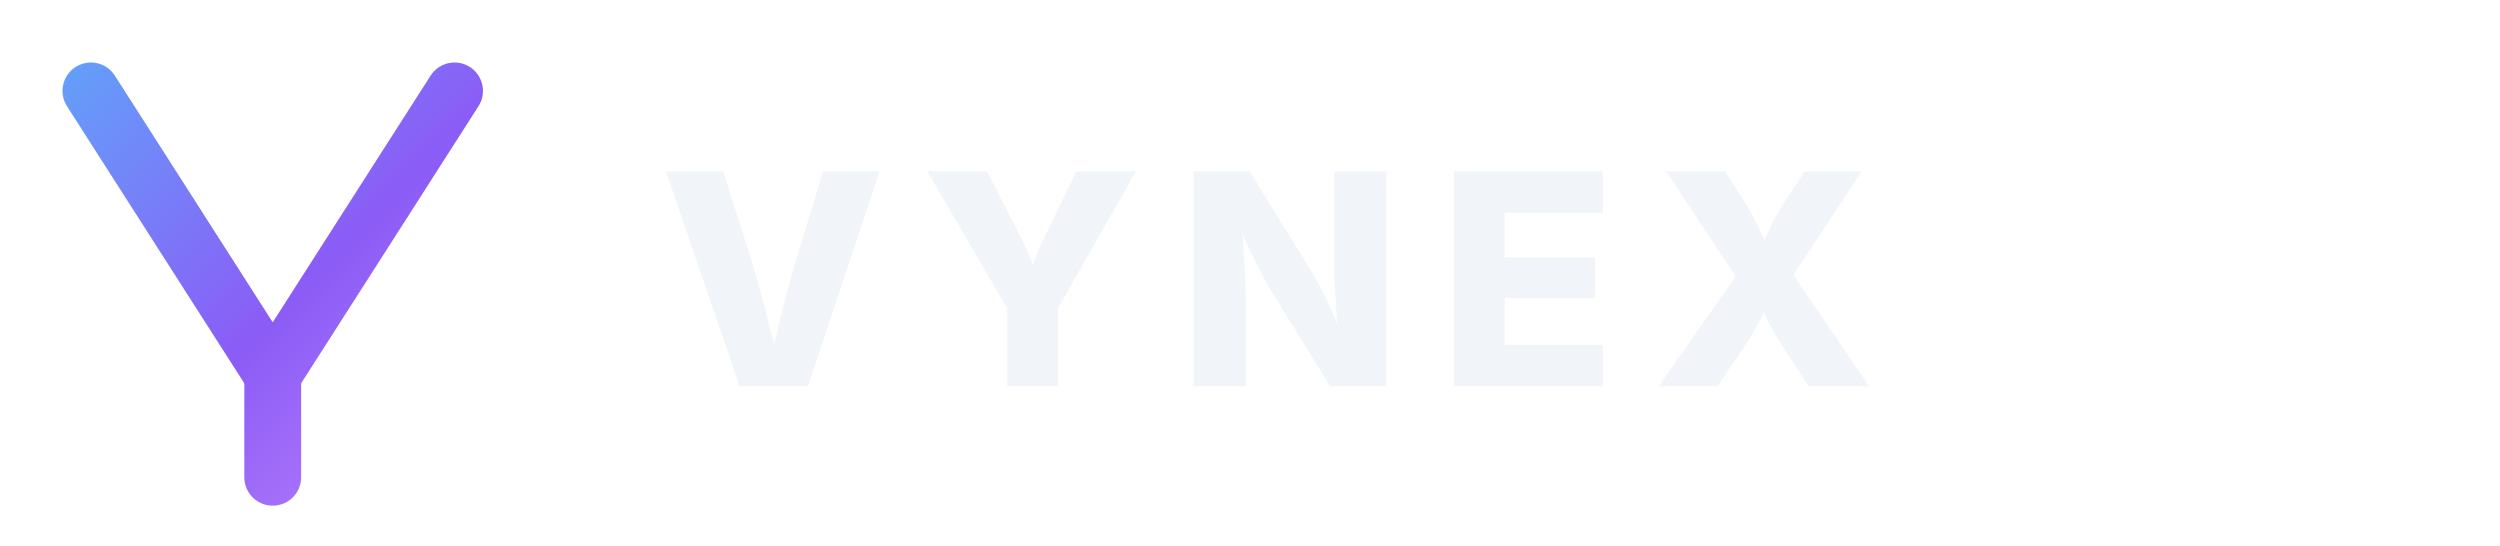
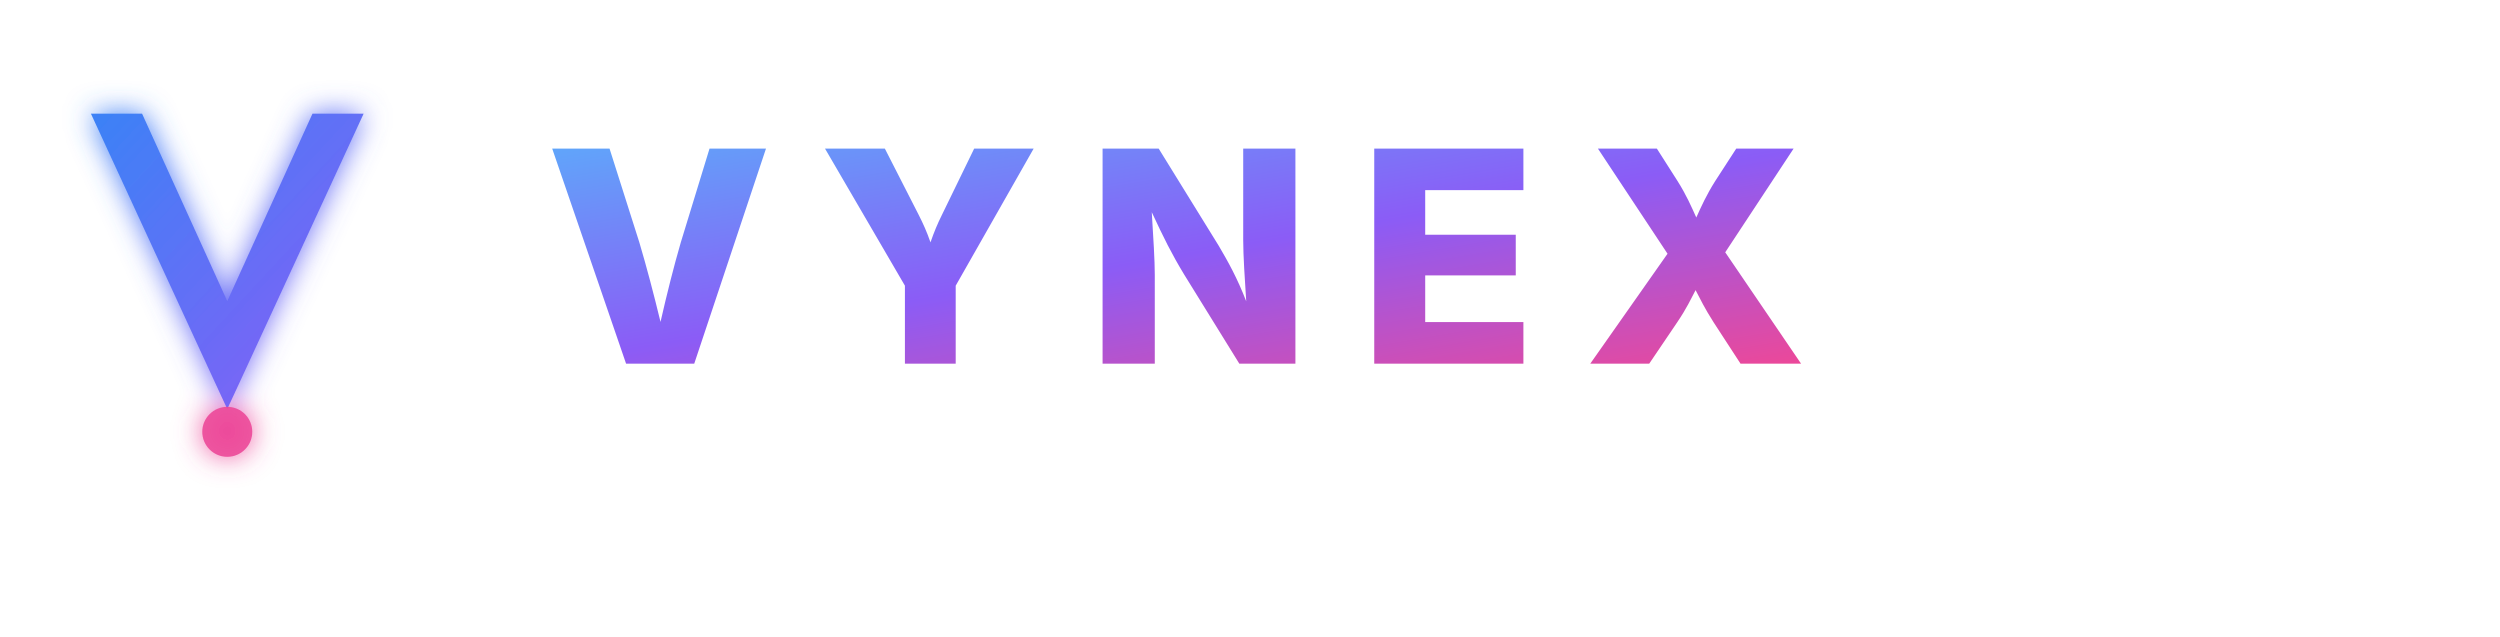
- <svg xmlns="http://www.w3.org/2000/svg" viewBox="0 0 220 48" width="220" height="48" role="img" aria-label="VYNEX">
+ <svg xmlns="http://www.w3.org/2000/svg" viewBox="0 0 220 56" fill="none" role="img" aria-label="VYNEX">
  <defs>
-     <linearGradient id="vynex-wordmark-gradient" x1="4" y1="4" x2="44" y2="44" gradientUnits="userSpaceOnUse">
-       <stop offset="0" stop-color="#60a5fa" />
-       <stop offset="0.55" stop-color="#8b5cf6" />
-       <stop offset="1" stop-color="#c084fc" />
+     <linearGradient id="vnx-grad" x1="0" y1="0" x2="1" y2="1">
+       <stop offset="0%" stop-color="#60a5fa" />
+       <stop offset="50%" stop-color="#8b5cf6" />
+       <stop offset="100%" stop-color="#ec4899" />
    </linearGradient>
+     <linearGradient id="vnx-glyph" x1="0" y1="0" x2="1" y2="1">
+       <stop offset="0%" stop-color="#3b82f6" />
+       <stop offset="100%" stop-color="#8b5cf6" />
+     </linearGradient>
+     <filter id="vnx-glow" x="-20%" y="-20%" width="140%" height="140%">
+       <feGaussianBlur stdDeviation="1.2" result="b" />
+       <feMerge>
+         <feMergeNode in="b" />
+         <feMergeNode in="SourceGraphic" />
+       </feMerge>
+     </filter>
  </defs>
-   <path d="M8 8 L24 33 L40 8" fill="none" stroke="url(#vynex-wordmark-gradient)" stroke-width="5" stroke-linecap="round" stroke-linejoin="round" />
-   <path d="M24 33 L24 42" fill="none" stroke="url(#vynex-wordmark-gradient)" stroke-width="5" stroke-linecap="round" />
-   <text x="58" y="34" font-family="Inter, -apple-system, BlinkMacSystemFont, 'Segoe UI', sans-serif" font-size="26" font-weight="800" letter-spacing="3" fill="#f1f5f9">VYNEX</text>
+   <g filter="url(#vnx-glow)">
+     <path d="M8 10 L20 36 L32 10 L27.5 10 L20 26.5 L12.5 10 Z" fill="url(#vnx-glyph)" />
+     <circle cx="20" cy="38" r="2.2" fill="#ec4899" opacity="0.9" />
+   </g>
+   <g font-family="Inter, -apple-system, Segoe UI, system-ui, sans-serif" font-weight="800" letter-spacing="4">
+     <text x="48" y="32" font-size="26" fill="url(#vnx-grad)">VYNEX</text>
+   </g>
</svg>
